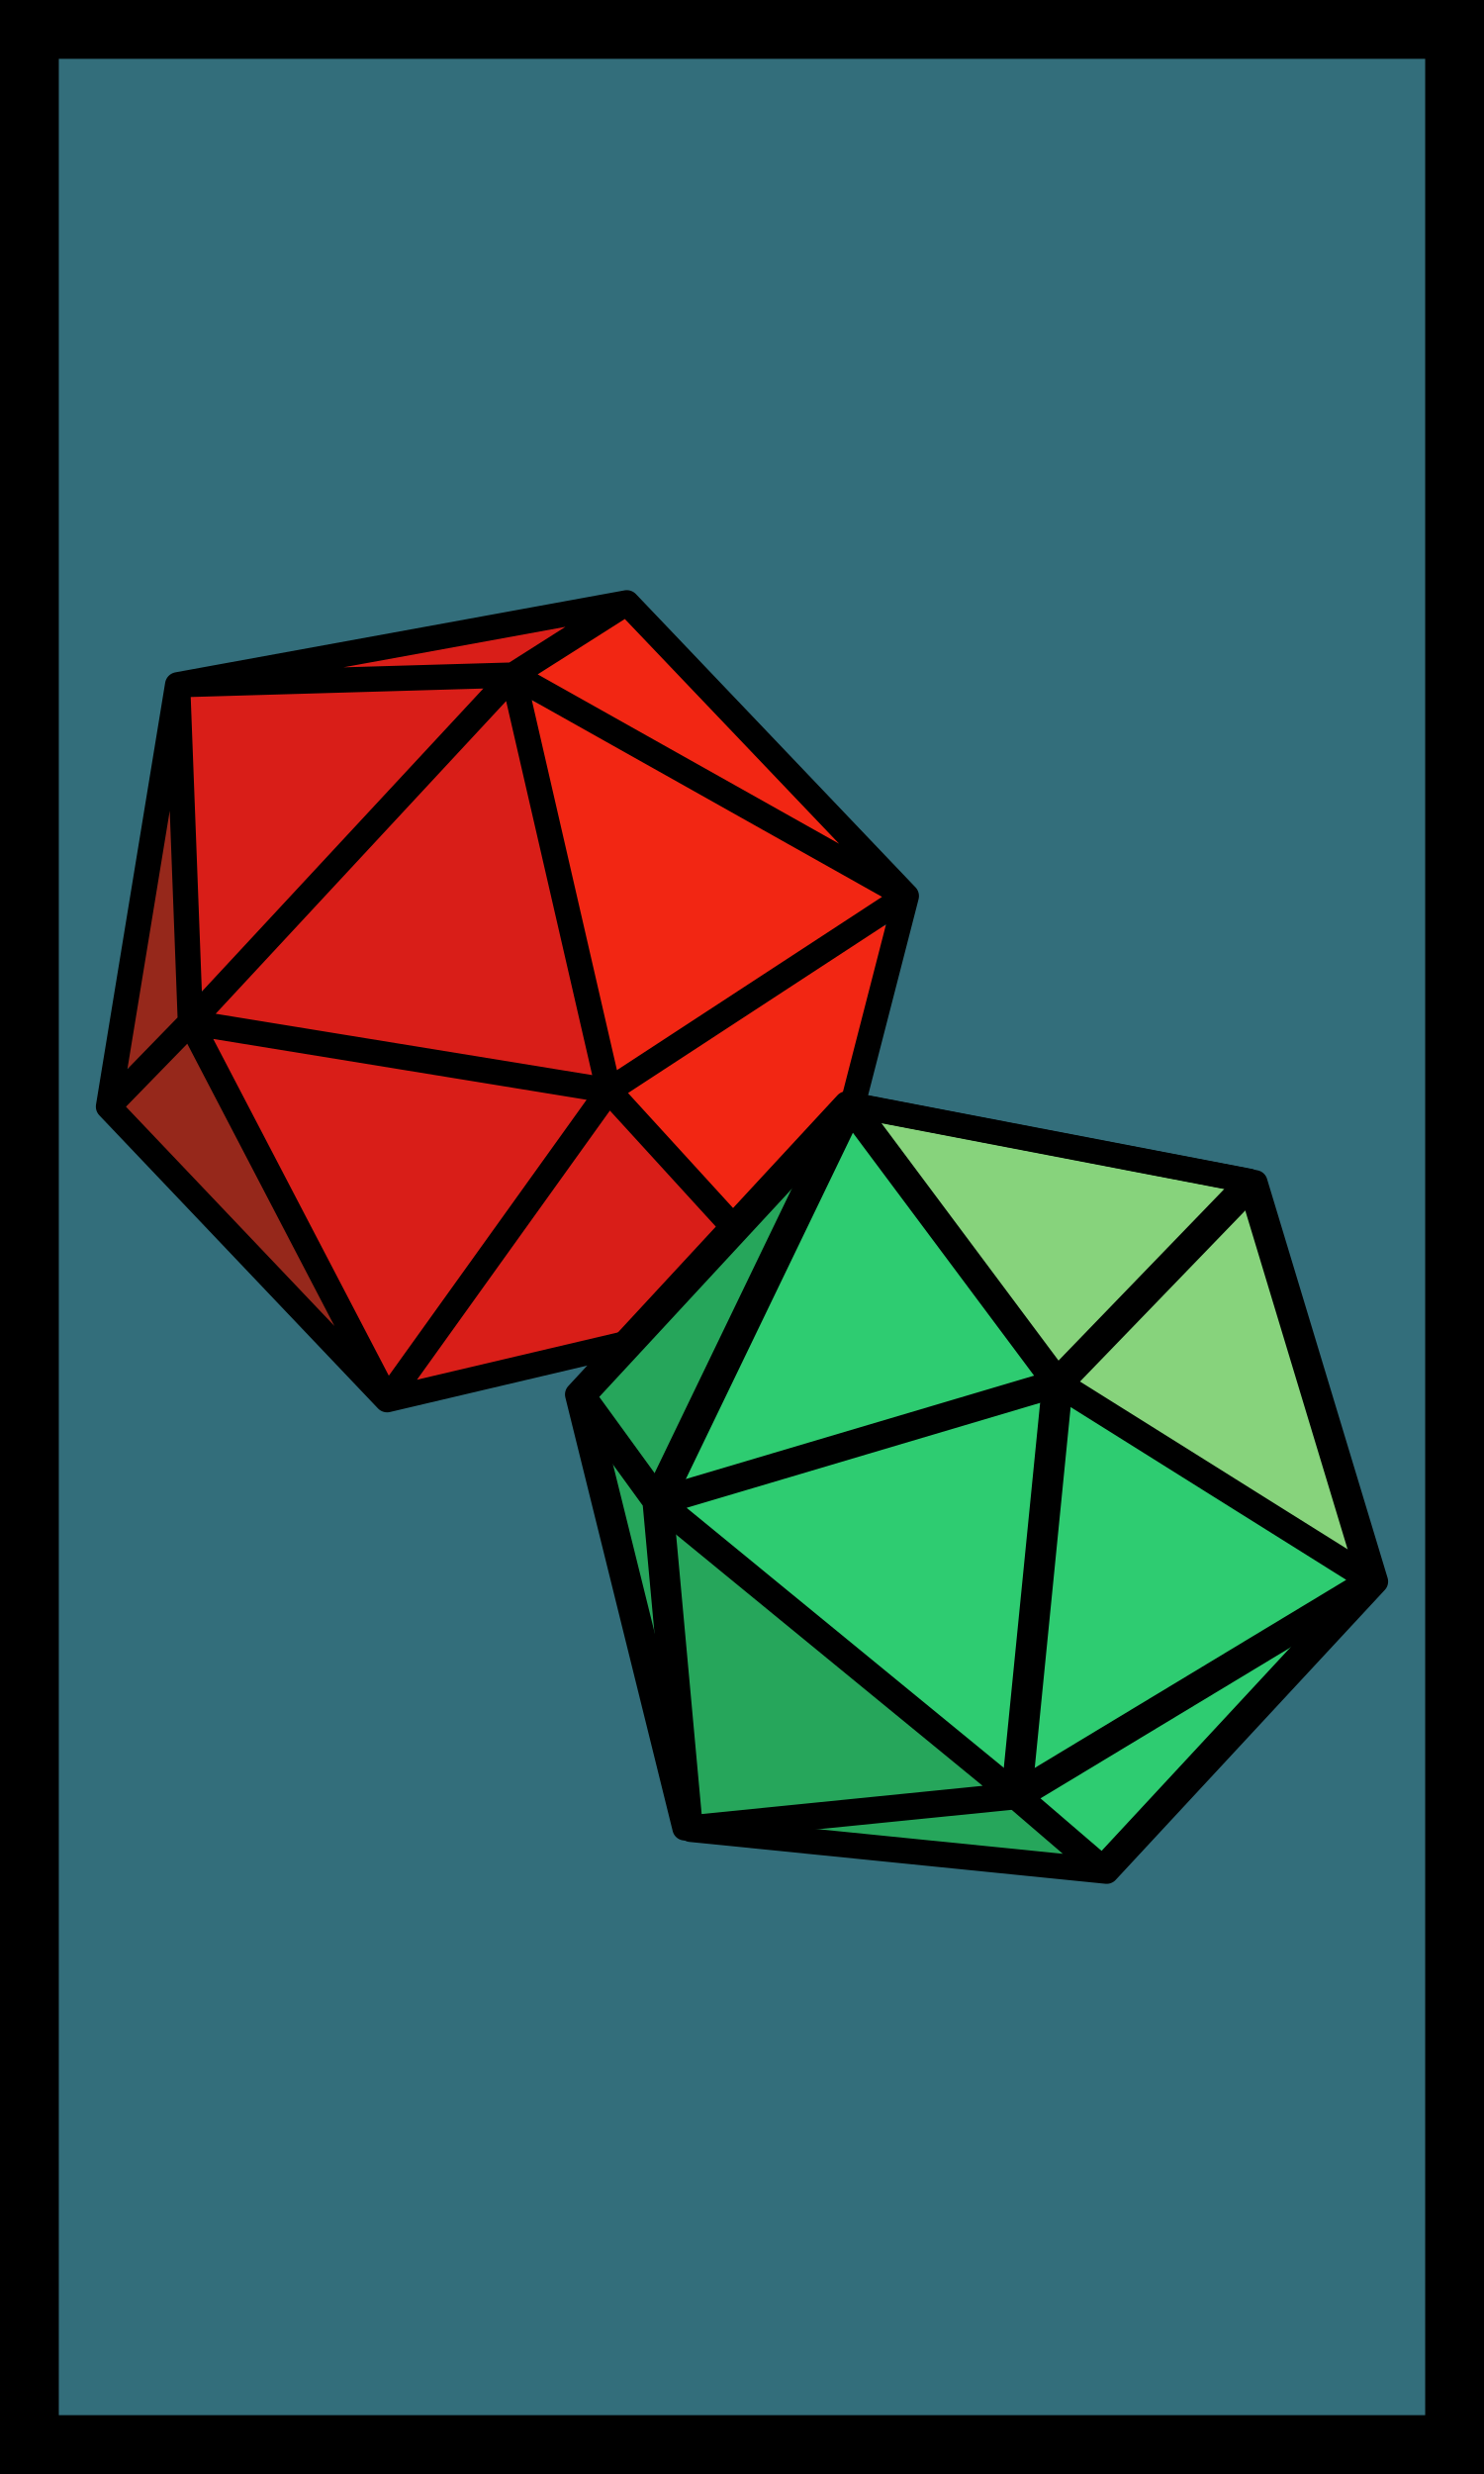
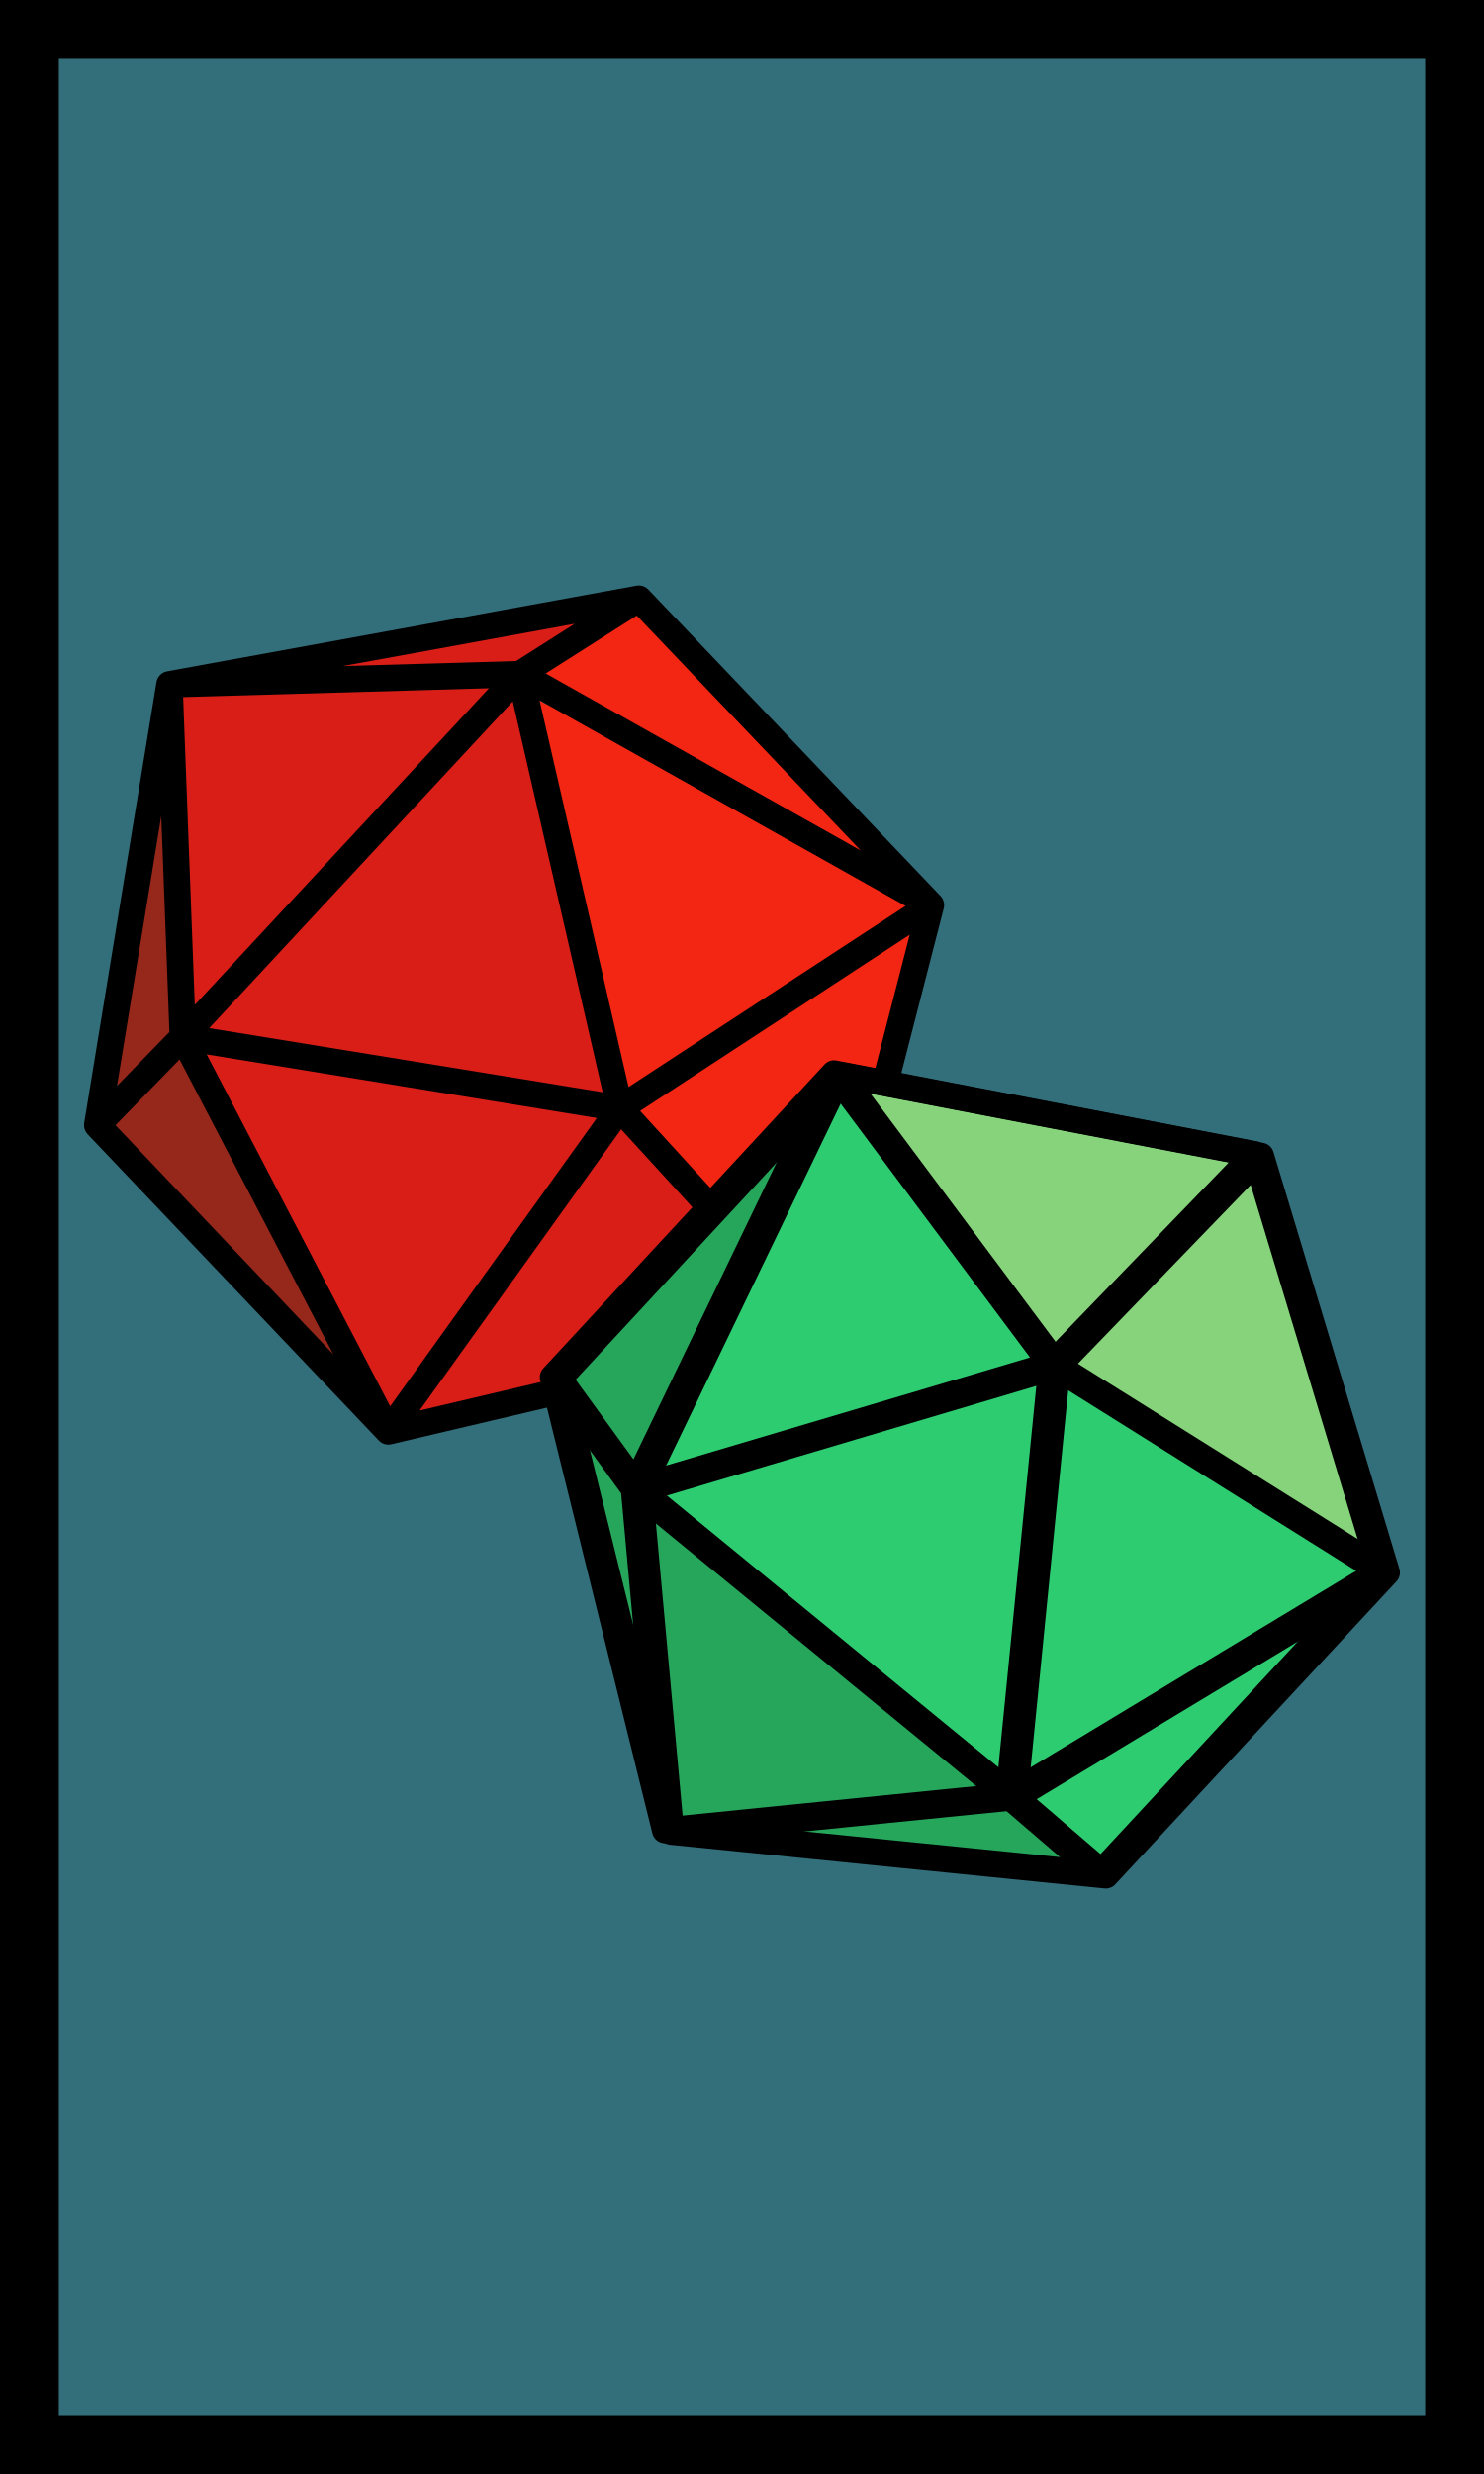
<svg xmlns="http://www.w3.org/2000/svg" version="1.1" id="Your_Icon" x="0px" y="0px" width="768" height="1280" viewBox="0 0 768 1280" enable-background="new 0 0 100 100" xml:space="preserve">
  <defs id="defs7" />
  <rect style="fill:#336e7b;fill-opacity:1;stroke:#000000;stroke-width:30.439;stroke-linecap:square;stroke-linejoin:miter;stroke-miterlimit:4;stroke-dasharray:none;stroke-opacity:1" id="rect4165" width="737.561" height="1249.561" x="15.219" y="15.22" ry="0" />
-   <g id="g4716" transform="matrix(1.632434,0,0,1.632434,-39.16321,213.2584)">
+   <g id="g4631" transform="translate(0,704)" />
+   <g id="g4716" transform="matrix(1.705769,0,0,1.705769,-49.26777,206.7038)">
    <path id="path4610" d="m 119.831,251.948 c -14.961,-28.682 -27.072,-52.28 -26.912,-52.439 0.159,-0.159 14.931,2.098 32.827,5.016 17.896,2.918 43.978,7.167 57.961,9.442 13.983,2.275 25.35,4.312 25.262,4.525 -0.437,1.054 -61.213,85.566 -61.547,85.584 -0.213,0.012 -12.629,-23.446 -27.59,-52.129 z" style="fill:#d91e18;fill-opacity:1;stroke:#d91e18;stroke-width:4;stroke-linecap:round;stroke-linejoin:round;stroke-miterlimit:4;stroke-dasharray:none;stroke-opacity:1" />
    <path id="path4612" d="M 206.034,208.822 C 184.47,205.417 94.156,190.572 93.987,190.404 c -0.119,-0.118 0.158,-0.733 0.616,-1.368 1.735,-2.405 88.742,-95.66 89.25,-95.66 0.293,0 0.679,0.485 0.858,1.078 1.01,3.353 26.3,114.282 26.139,114.652 -0.107,0.245 -2.274,0.117 -4.815,-0.284 z" style="fill:#d91e18;fill-opacity:1;stroke:#d91e18;stroke-width:4;stroke-linecap:round;stroke-linejoin:round;stroke-miterlimit:4;stroke-dasharray:none;stroke-opacity:1" />
    <path id="path4614" d="M 88.316,181.331 C 88.211,180.857 84.774,90.594 84.859,90.546 c 0.347,-0.194 90.696,-2.592 90.876,-2.412 0.324,0.324 -86.232,93.351 -86.857,93.351 -0.29,0 -0.543,-0.069 -0.562,-0.154 z" style="fill:#d91e18;fill-opacity:1;stroke:#d91e18;stroke-width:4;stroke-linecap:round;stroke-linejoin:round;stroke-miterlimit:4;stroke-dasharray:none;stroke-opacity:1" />
    <path id="path4616" d="m 65.3,204.436 c 0.183,-0.932 2.761,-16.512 5.729,-34.622 3.335,-20.351 5.673,-33.02 6.121,-33.169 0.399,-0.133 0.729,-12.21 0.734,-11.589 0.005,0.621 0.416,23.588 0.913,35.788 0.497,12.2 0.909,24.129 0.915,26.509 l 0.011,4.328 -6.828,7.225 c -3.756,3.974 -7.076,7.225 -7.378,7.225 -0.303,0 -0.4,-0.762 -0.217,-1.694 z" style="fill:#96281b;fill-opacity:1;stroke:#96281b;stroke-width:4;stroke-linecap:round;stroke-linejoin:round;stroke-miterlimit:4;stroke-dasharray:none;stroke-opacity:1" />
    <path id="path4618" d="M 94.966,252.187 62.977,219.224 73.719,210.609 c 5.686,-4.56 9.552,-9.182 9.793,-8.934 0.499,0.513 48.122,88.753 48.122,89.195 0,0.159 -5.304,-6.489 -5.575,-6.489 -0.27,0 -14.263,-14.487 -31.094,-32.194 z" style="fill:#96281b;fill-opacity:1;stroke:#96281b;stroke-width:4;stroke-linecap:round;stroke-linejoin:round;stroke-miterlimit:4;stroke-dasharray:none;stroke-opacity:1" />
    <path id="path4620" d="m 158.179,305.069 c 0.23,-0.6 13.632,-19.521 29.782,-42.047 l 29.363,-40.957 1.688,1.737 c 8.612,8.862 50.391,55.363 50.03,55.685 -0.258,0.231 -25.007,6.177 -54.998,13.215 -29.991,7.038 -54.924,12.945 -55.406,13.127 -0.633,0.239 -0.761,0.027 -0.459,-0.76 z" style="fill:#d91e18;fill-opacity:1;stroke:#d91e18;stroke-width:4;stroke-linecap:round;stroke-linejoin:round;stroke-miterlimit:4;stroke-dasharray:none;stroke-opacity:1" />
    <path id="path4622" d="m 249.643,244.258 c -13.988,-15.29 -25.5,-27.975 -25.58,-28.189 -0.17,-0.448 79.452,-52.528 79.79,-52.19 0.174,0.174 -25.933,102.46 -27.336,107.101 -0.179,0.593 -0.577,1.078 -0.883,1.078 -0.306,0 -12.002,-12.51 -25.991,-27.8 z" style="fill:#f22613;fill-opacity:1;stroke:#f22613;stroke-width:4;stroke-linecap:round;stroke-linejoin:round;stroke-miterlimit:4;stroke-dasharray:none;stroke-opacity:1" />
    <path id="path4624" d="M 218.082,200.431 C 203.7,138.158 193.234,92.424 193.34,92.313 c 0.073,-0.076 24.702,13.649 54.731,30.499 30.029,16.851 56.887,30.829 56.66,31.062 -0.815,0.84 -84.088,53.488 -84.562,53.488 -0.267,0 -1.206,-3.119 -2.087,-6.932 z" style="fill:#f22613;fill-opacity:1;stroke:#f22613;stroke-width:4;stroke-linecap:round;stroke-linejoin:round;stroke-miterlimit:4;stroke-dasharray:none;stroke-opacity:1" />
    <path id="path4626" d="M 240.588,108.596 C 216.385,94.972 196.483,83.525 196.362,83.157 c -0.221,-0.666 23.866,-16.36 25.334,-16.506 0.698,-0.07 63.233,64.926 63.718,66.225 0.113,0.302 8.292,5.928 8.01,5.911 -0.282,-0.016 -28.633,-16.568 -52.836,-30.191 z" style="fill:#f22613;fill-opacity:1;stroke:#f22613;stroke-width:4;stroke-linecap:round;stroke-linejoin:round;stroke-miterlimit:4;stroke-dasharray:none;stroke-opacity:1" />
    <path id="path4628" d="m 127.896,81.948 c 0.189,-0.567 28.361,-5.019 45.215,-8.101 13.533,-2.475 31.744,-7.049 32.374,-6.965 0.725,0.097 -8.208,4.507 -12.912,7.497 l -7.433,4.726 -18.594,0.449 c -15.444,0.373 -38.88,3.082 -38.65,2.394 z" style="fill:#d91e18;fill-opacity:1;stroke:#d91e18;stroke-width:4;stroke-linecap:round;stroke-linejoin:round;stroke-miterlimit:4;stroke-dasharray:none;stroke-opacity:1" />
    <path d="M 84.347,193.407 146.714,312.989 m 131.478,-30.951 -61.224,-67.029 m -70.253,97.979 70.253,-97.979 M 84.347,193.407 216.968,215.009 m 0,0 94.361,-61.661 M 186.655,83.304 216.968,215.009 M 311.329,153.348 186.655,83.304 M 84.347,193.407 186.655,83.304 m 36.048,-22.898 -36.048,22.898 m 0,0 L 80.299,86.388 M 84.347,193.407 80.299,86.388 M 58.376,220.091 84.347,193.407 M 80.299,86.388 58.376,220.091 M 222.703,60.406 80.299,86.388 M 311.329,153.348 222.703,60.406 M 278.192,282.038 311.329,153.348 M 146.714,312.989 278.192,282.038 M 58.376,220.091 146.714,312.989" style="fill:none;fill-opacity:0.787;fill-rule:evenodd;stroke:#000000;stroke-width:8;stroke-linecap:round;stroke-linejoin:round;stroke-miterlimit:4;stroke-dasharray:none;stroke-opacity:1" id="path4241" />
  </g>
-   <g id="g4631" transform="translate(0,704)" />
-   <g id="g4740" transform="matrix(1.596903,0,0,1.596903,-126.4017,151.8668)">
+   <g id="g4740" transform="matrix(1.668642,0,0,1.668642,-158.2364,117.3218)">
    <path style="fill:#2ecc71;fill-opacity:1;stroke:#2ecc71;stroke-width:4;stroke-linecap:round;stroke-linejoin:round;stroke-miterlimit:4;stroke-dasharray:none;stroke-opacity:1" d="m 302.351,383.471 c 0.3,-1.215 53.411,-110.672 53.82,-110.92 0.281,-0.17 2.57,2.441 5.087,5.803 29.305,39.138 53.132,71.372 53.182,71.945 0.054,0.619 -110.568,33.909 -111.728,33.623 -0.245,-0.06 -0.407,-0.263 -0.361,-0.45 z" id="path4580" />
    <path style="fill:#26a65b;fill-opacity:1;stroke:#26a65b;stroke-width:4;stroke-linecap:round;stroke-linejoin:round;stroke-miterlimit:4;stroke-dasharray:none;stroke-opacity:1" d="m 283.263,370.63 c -5.049,-6.944 -9.199,-12.805 -9.221,-13.024 -0.038,-0.365 70.353,-78.569 71.382,-79.279 0.246,-0.17 -7.735,10.576 -7.636,10.741 0.16,0.265 -44.78,93.846 -45.184,94.091 -0.088,0.053 -4.292,-5.584 -9.341,-12.528 z" id="path4590" />
    <path style="fill:#2ecc71;fill-opacity:1;stroke:#2ecc71;stroke-width:4;stroke-linecap:round;stroke-linejoin:round;stroke-miterlimit:4;stroke-dasharray:none;stroke-opacity:1" d="m 354.448,436.307 c -28.299,-23.187 -51.435,-42.352 -51.415,-42.589 0.041,-0.484 114.518,-34.569 114.759,-34.169 0.171,0.283 -11.552,118.735 -11.761,118.847 -0.072,0.038 -23.284,-18.902 -51.583,-42.089 z" id="path4594" />
    <path style="fill:#26a65b;fill-opacity:1;stroke:#26a65b;stroke-width:4;stroke-linecap:round;stroke-linejoin:round;stroke-miterlimit:4;stroke-dasharray:none;stroke-opacity:1" d="m 285.035,407.384 c -3.852,-15.544 -7.626,-29.865 -7.477,-29.955 0.149,-0.09 3.394,4.634 6.303,8.627 l 5.289,7.26 1.861,20.258 c 2.051,22.333 3.978,30.878 3.377,30.729 -0.232,-0.057 -5.501,-21.375 -9.352,-36.919 z" id="path4596" />
    <path style="fill:#26a65b;fill-opacity:1;stroke:#26a65b;stroke-width:4;stroke-linecap:round;stroke-linejoin:round;stroke-miterlimit:4;stroke-dasharray:none;stroke-opacity:1" d="m 350.796,497.616 c 0.166,-0.263 13.128,-1.777 28.803,-3.365 l 28.501,-2.886 8.109,6.955 c 6.235,5.348 7.905,6.984 7.228,7.079 -0.714,0.1 -82.49,-7.641 -83.649,-7.928 -0.186,-0.046 10.842,0.408 11.008,0.145 z" id="path4600" />
    <path style="fill:#2ecc71;fill-opacity:1;stroke:#2ecc71;stroke-width:4;stroke-linecap:round;stroke-linejoin:round;stroke-miterlimit:4;stroke-dasharray:none;stroke-opacity:1" d="m 427.136,496.512 c -5.44,-4.708 -9.863,-8.673 -9.829,-8.811 0.127,-0.514 88.152,-54.518 88.346,-54.197 0.219,0.362 -67.925,71.771 -68.361,71.644 -0.145,-0.042 -4.715,-3.929 -10.155,-8.637 z" id="path4602" />
    <path style="fill:#2ecc71;fill-opacity:1;stroke:#2ecc71;stroke-width:4;stroke-linecap:round;stroke-linejoin:round;stroke-miterlimit:4;stroke-dasharray:none;stroke-opacity:1" d="m 414.703,478.156 c 0.031,-0.178 2.658,-26.64 5.838,-58.805 3.18,-32.165 5.847,-58.534 5.927,-58.597 0.08,-0.064 17.428,10.718 38.553,23.959 21.124,13.241 41.453,25.971 45.175,28.288 l 6.768,4.214 -50.84,30.71 c -27.962,16.891 -50.984,30.675 -51.158,30.632 -0.175,-0.043 -0.293,-0.224 -0.262,-0.401 z" id="path4604" />
    <path style="fill:#87d37c;fill-opacity:1;stroke:#87d37c;stroke-width:4;stroke-linecap:round;stroke-linejoin:round;stroke-miterlimit:4;stroke-dasharray:none;stroke-opacity:1" d="M 473.394,379.931 C 449.501,364.937 429.905,352.584 429.847,352.479 c -0.207,-0.372 53.678,-55.801 54.03,-55.579 0.286,0.181 32.009,104.273 33.269,109.164 0.187,0.725 0.193,1.275 0.015,1.223 -0.179,-0.052 -19.874,-12.362 -43.767,-27.357 z" id="path4606" />
    <path style="fill:#87d37c;fill-opacity:1;stroke:#87d37c;stroke-width:4;stroke-linecap:round;stroke-linejoin:round;stroke-miterlimit:4;stroke-dasharray:none;stroke-opacity:1" d="m 394.522,308.213 c -15.572,-20.913 -28.315,-38.226 -28.317,-38.473 -0.002,-0.282 5.32,0.574 14.248,2.29 7.838,1.507 32.741,6.287 55.34,10.624 22.599,4.336 41.145,7.978 41.215,8.093 0.193,0.32 -53.237,55.499 -53.735,55.495 -0.241,-0.002 -13.178,-17.115 -28.751,-38.028 z" id="path4608" />
    <path style="fill:#26a65b;fill-opacity:1;stroke:#26a65b;stroke-width:4;stroke-linecap:round;stroke-linejoin:round;stroke-miterlimit:4;stroke-dasharray:none;stroke-opacity:1" d="m 302.664,447.355 c -2.276,-24.934 -4.059,-45.384 -3.963,-45.444 0.126,-0.078 99.749,81.31 100.137,81.809 0.11,0.141 -91.213,9.198 -91.617,9.086 -0.231,-0.064 -2.282,-20.517 -4.558,-45.452 z" id="path4592" />
    <path id="path4241-1" style="fill:#ff0000;fill-opacity:0.787;fill-rule:evenodd;stroke:#000000;stroke-width:8;stroke-linecap:round;stroke-linejoin:round;stroke-miterlimit:4;stroke-dasharray:none;stroke-opacity:1" d="M 409.547,486.985 525.016,417.297 M 485.944,288 422.855,353.276 m 102.161,64.021 -102.161,-64.021 m -13.308,133.708 13.308,-133.708 m 0,0 -67.413,-90.341 m -62.15,128.791 129.564,-38.449 m -67.413,-90.341 -62.15,128.791 m 116.256,95.259 -116.256,-95.259 m -25.097,-34.554 25.097,34.554 m 0,0 9.696,105.958 m 106.56,-10.699 -106.56,10.699 m 134.807,13.561 -28.247,-24.26 m -106.56,10.699 134.807,13.561 M 268.195,357.172 302.987,497.684 m 52.455,-234.749 -87.247,94.237 M 485.944,288 355.442,262.935 M 525.016,417.297 485.944,288 m -48.15,223.245 87.221,-93.948" />
    <path d="M 407.605,486.505 523.074,416.818 M 484.002,287.521 420.913,352.797 M 523.074,416.818 420.913,352.797 M 407.605,486.505 420.913,352.797 m 0,0 -67.413,-90.341 M 291.35,391.246 420.913,352.797 M 353.5,262.456 291.35,391.246 M 407.605,486.505 291.35,391.246 m -25.097,-34.554 25.097,34.554 m 0,0 9.696,105.958 M 407.605,486.505 301.046,497.205 M 435.853,510.766 407.605,486.505 M 301.046,497.205 435.853,510.766 M 266.253,356.693 301.046,497.205 M 353.5,262.456 266.253,356.693 M 484.002,287.521 353.5,262.456 m 169.574,154.362 -39.072,-129.297 m -48.15,223.245 87.221,-93.948" style="fill:#ff0000;fill-opacity:0.787;fill-rule:evenodd;stroke:#000000;stroke-width:8;stroke-linecap:round;stroke-linejoin:round;stroke-miterlimit:4;stroke-dasharray:none;stroke-opacity:1" id="path4241-1-1" />
  </g>
</svg>
